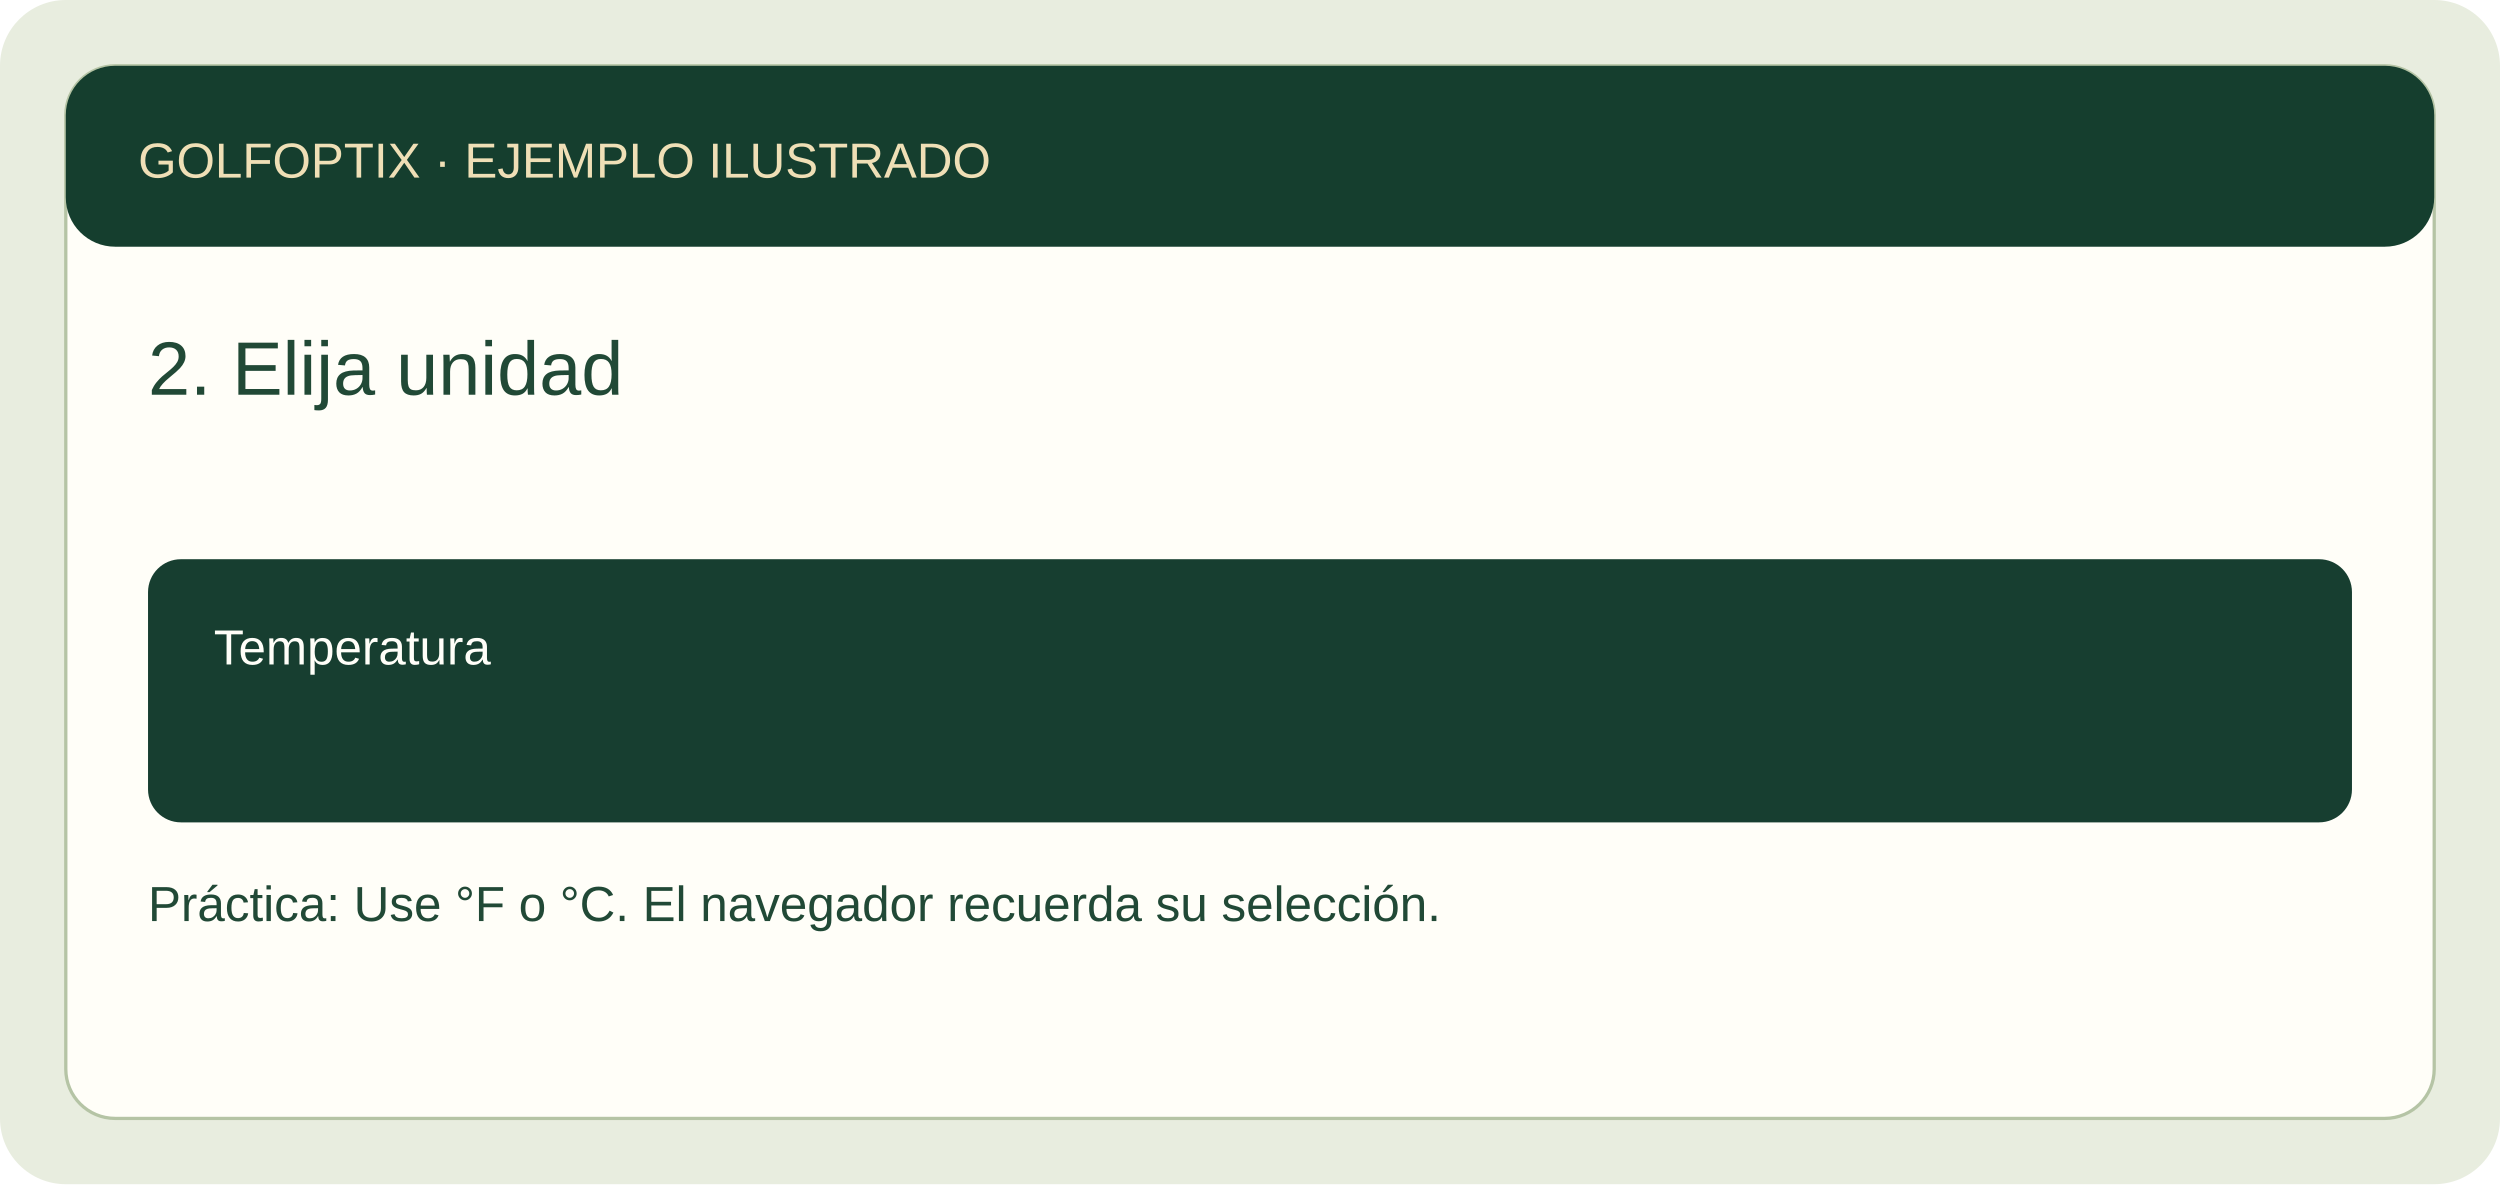
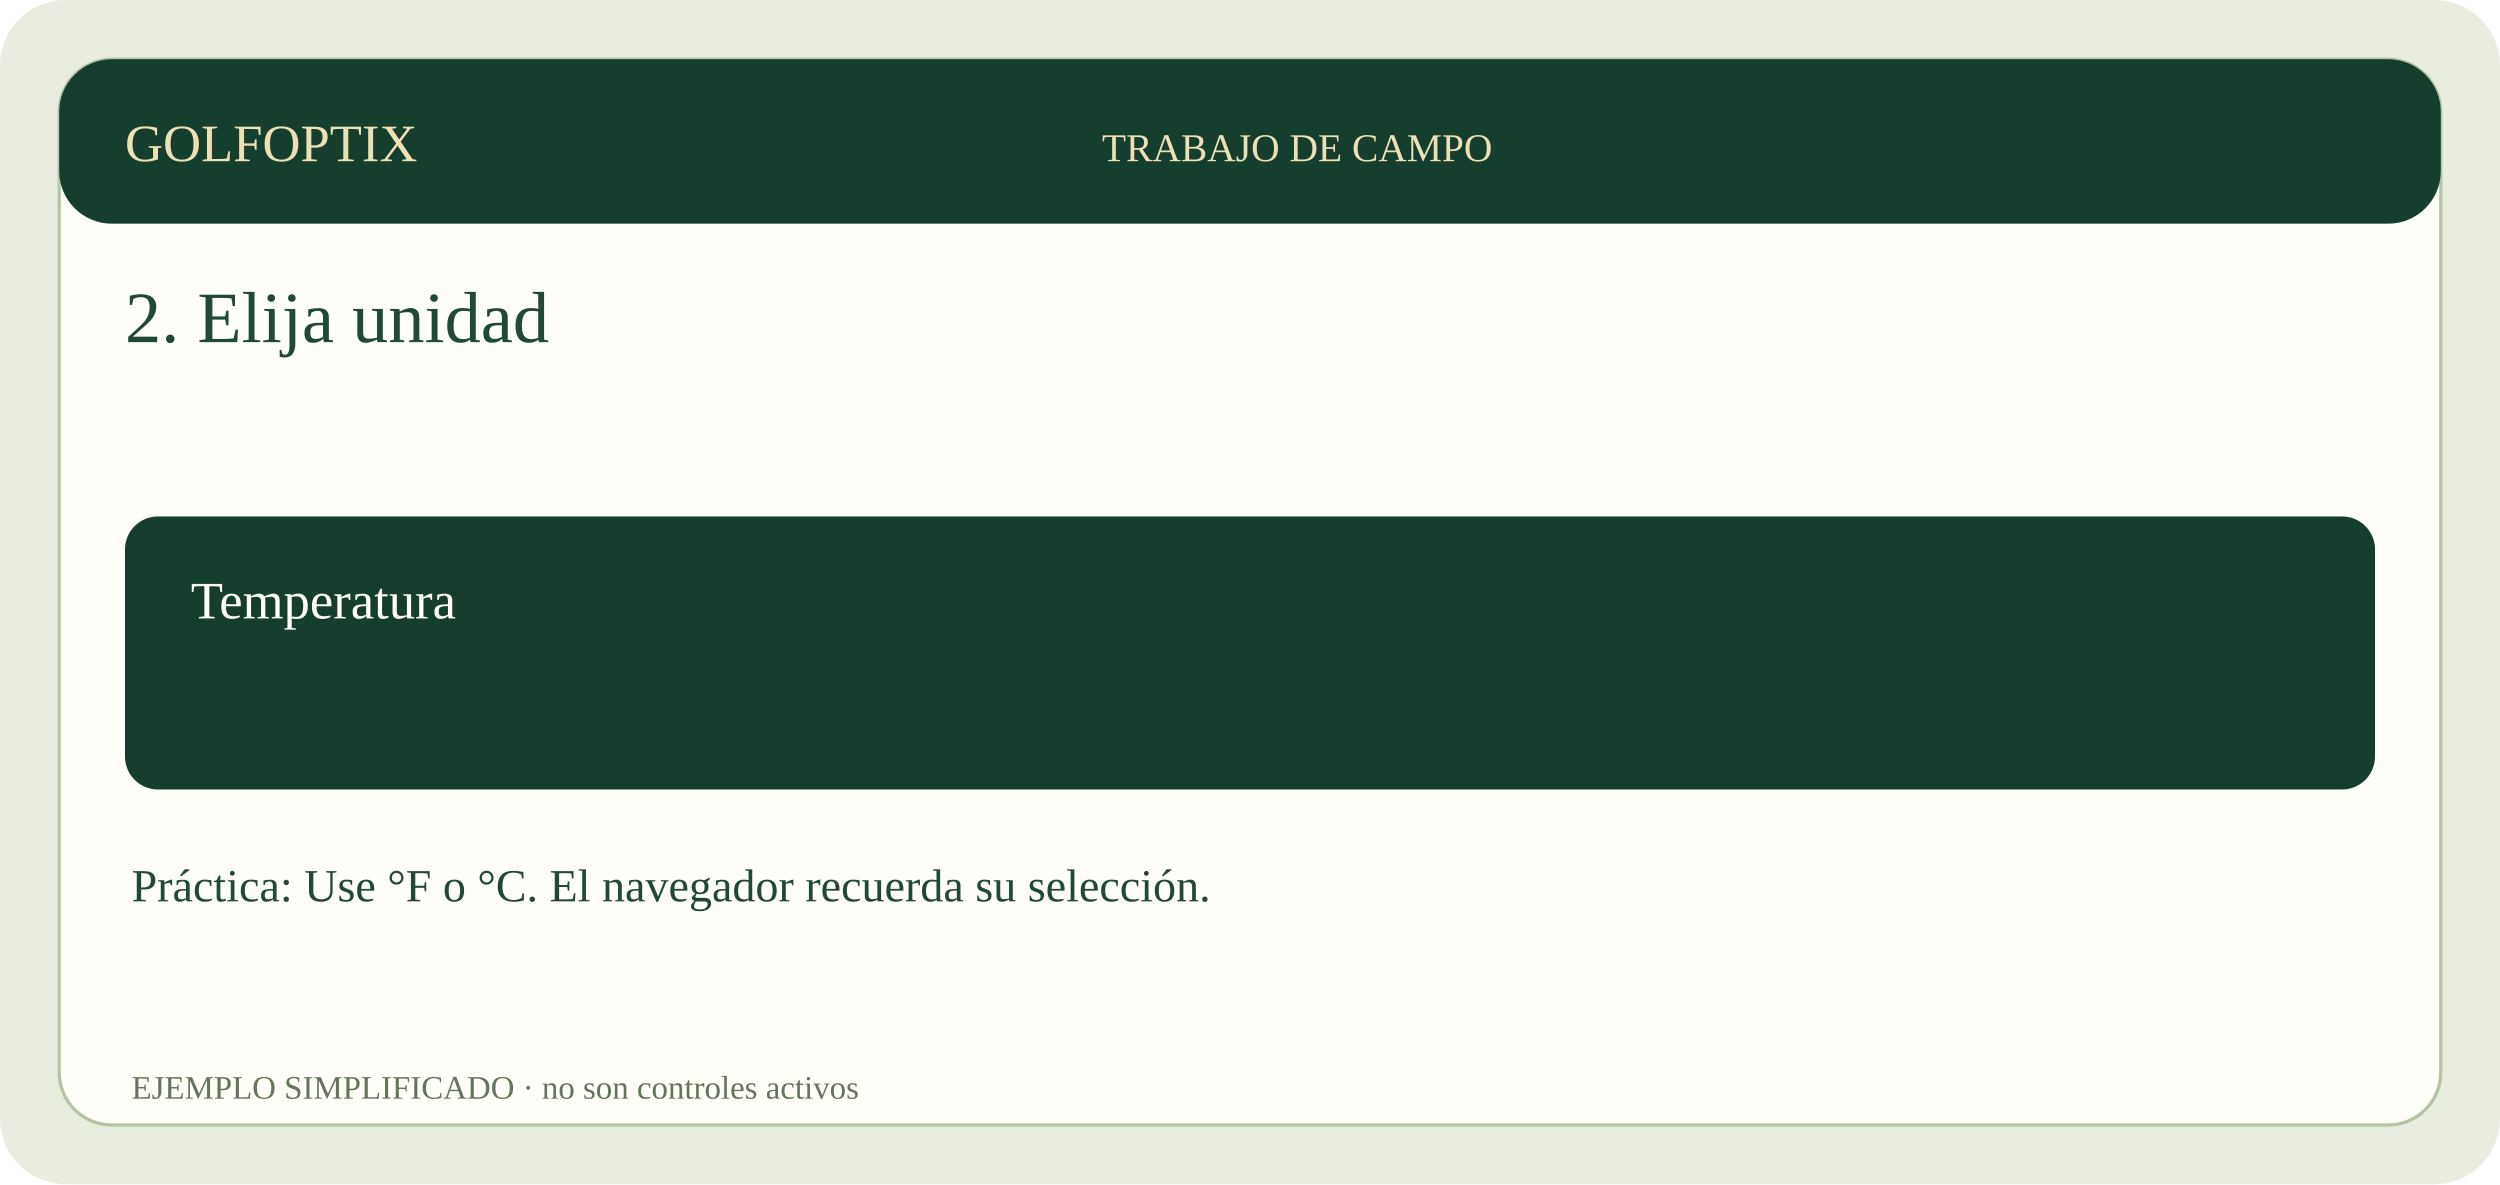
- <svg xmlns="http://www.w3.org/2000/svg" width="760" height="360" viewBox="0 0 760 360">
-   <rect width="760" height="360" rx="20" fill="#e8eddf" />
-   <rect x="20" y="20" width="720" height="320" rx="15" fill="#fffef8" stroke="#b5c4a5" />
-   <rect x="20" y="20" width="720" height="55" rx="15" fill="#153e2e" />
-   <g font-family="Arial">
-     <text x="42" y="54" font-size="15" fill="#efdfb6">GOLFOPTIX · EJEMPLO ILUSTRADO</text>
-     <text x="45" y="120" font-size="23" fill="#214936">2. Elija unidad</text>
-     <rect x="45" y="170" width="670" height="80" rx="10" fill="#173e30" />
-     <text x="65" y="202" font-size="15" fill="#fffef8">Temperatura</text>
-     <text x="45" y="280" font-size="15" fill="#214936">Práctica: Use °F o °C. El navegador recuerda su selección.</text>
-   </g>
+ <svg xmlns="http://www.w3.org/2000/svg" width="760" height="360" viewBox="0 0 760 360" role="img" aria-label="Elija unidad">
+   <rect x="0" y="0" width="760" height="360" rx="20" fill="#e8eddf" stroke="none" />
+   <rect x="18" y="18" width="724" height="324" rx="16" fill="#fffef8" stroke="#b5c4a5" />
+   <rect x="18" y="18" width="724" height="50" rx="16" fill="#153e2e" stroke="none" />
+   <text x="38" y="49" font-size="16" fill="#efdfb6">GOLFOPTIX</text>
+   <text x="335" y="49" font-size="12" fill="#efdfb6">TRABAJO DE CAMPO</text>
+   <text x="38" y="104" font-size="22" fill="#214936">2. Elija unidad</text>
+   <rect x="38" y="157" width="684" height="83" rx="10" fill="#153e2e" stroke="none" />
+   <text x="58" y="188" font-size="16" fill="#fffef8">Temperatura</text>
+   <text x="40" y="274" font-size="14" fill="#214936">Práctica: Use °F o °C. El navegador recuerda su selección.</text>
+   <text x="40" y="334" font-size="10" fill="#65755c">EJEMPLO SIMPLIFICADO · no son controles activos</text>
</svg>
